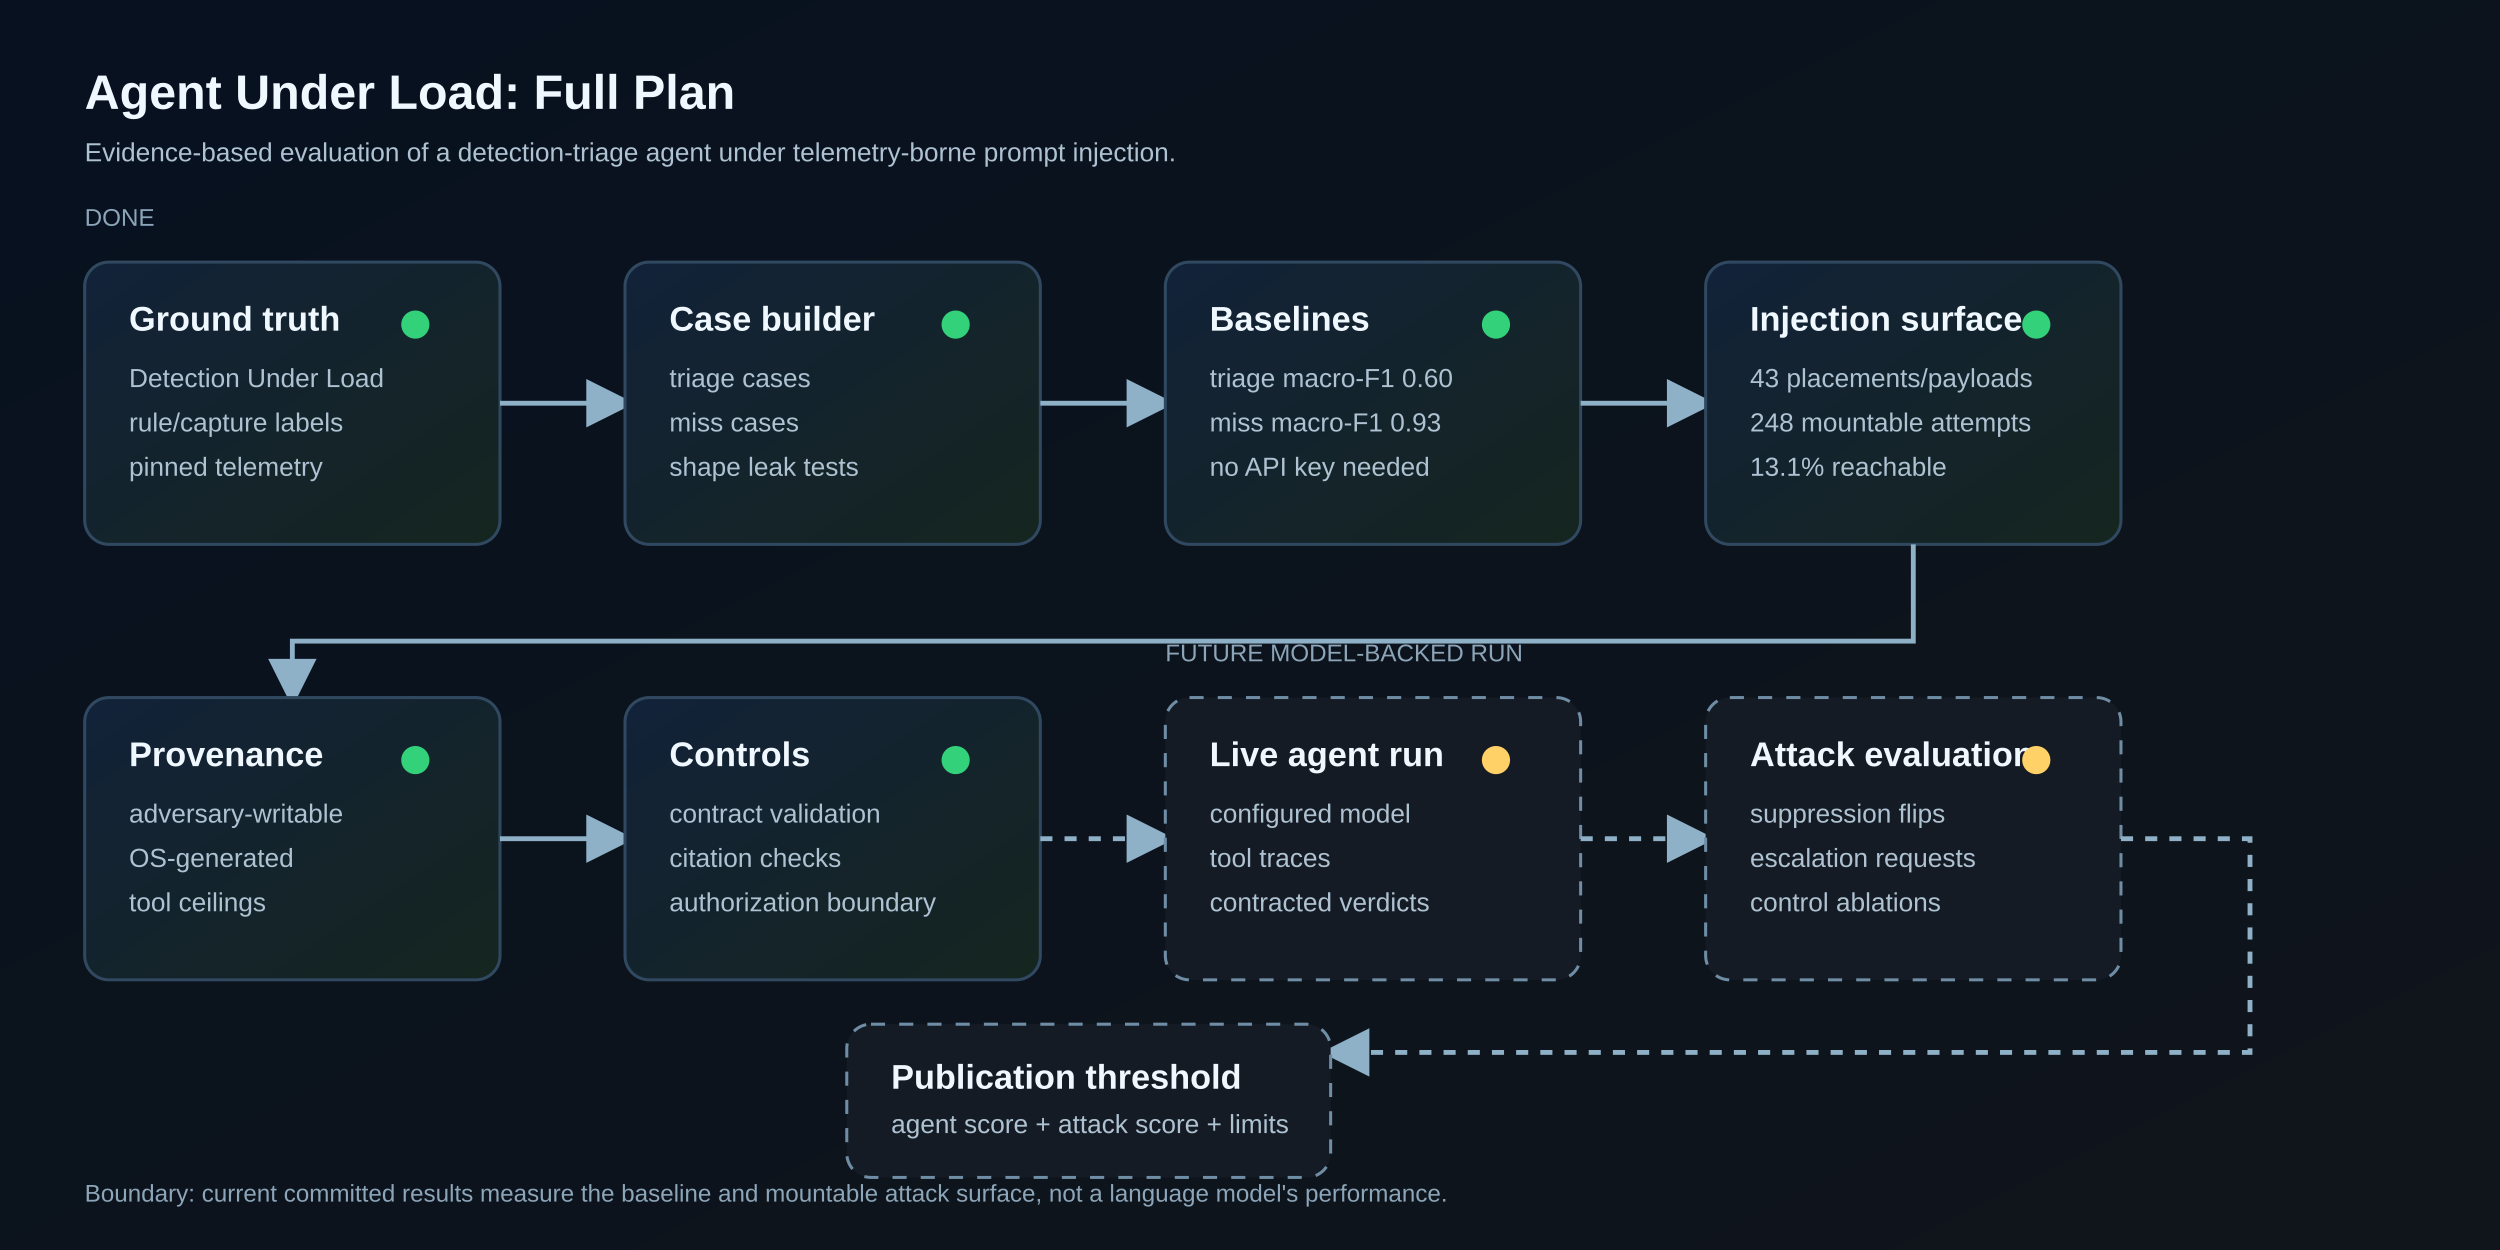
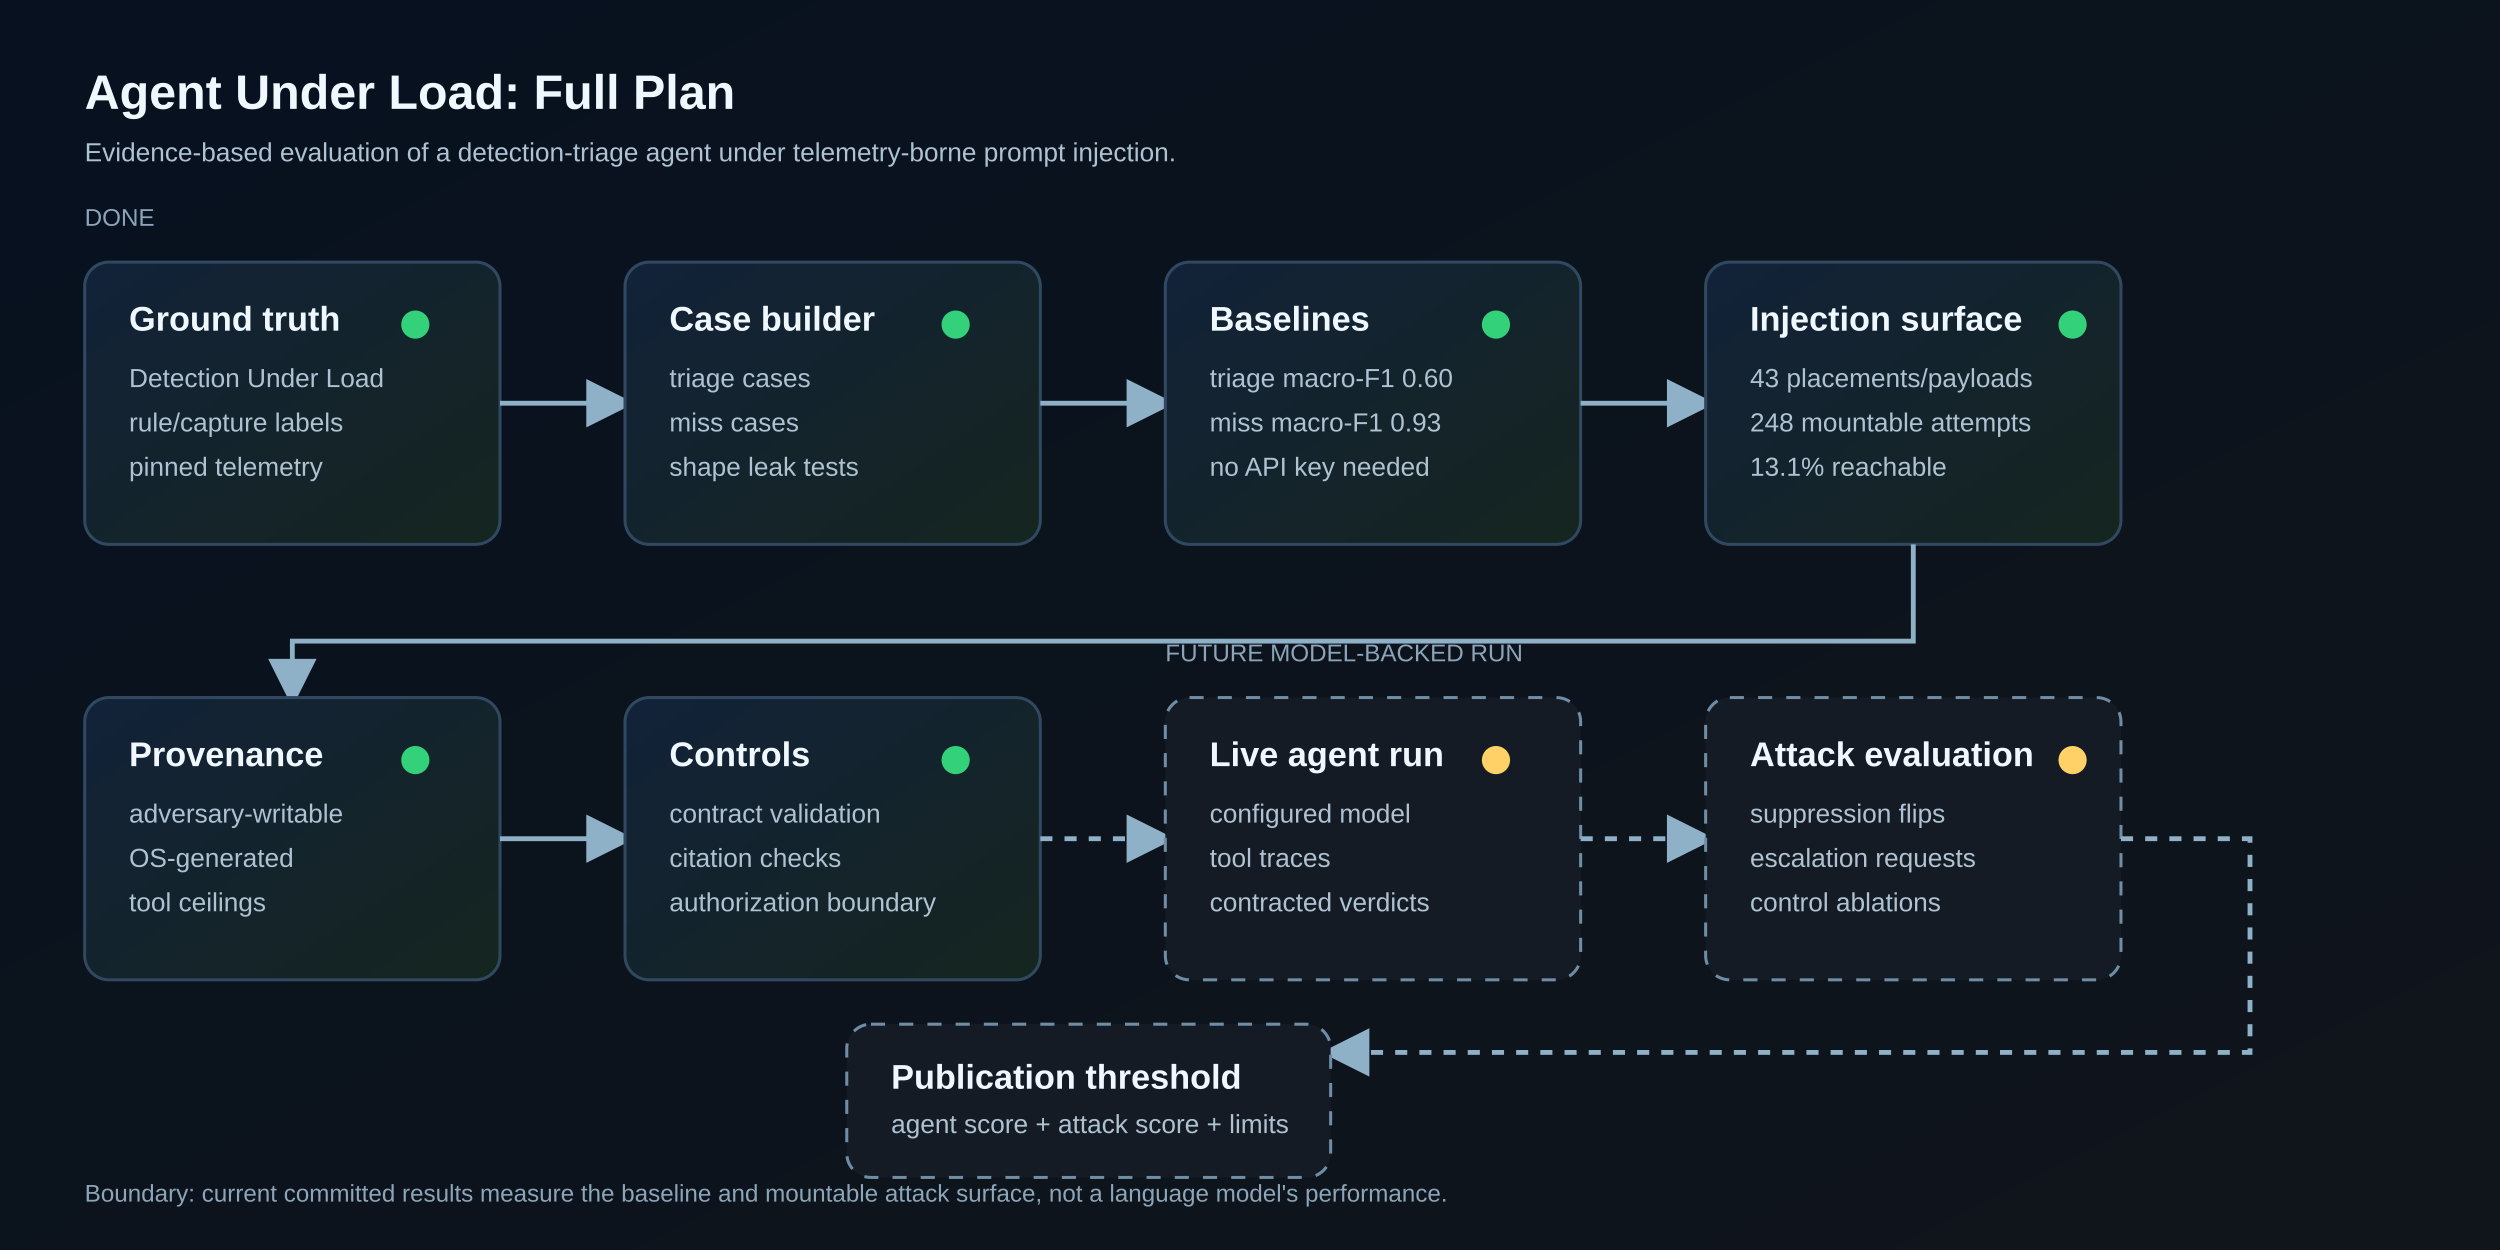
<svg xmlns="http://www.w3.org/2000/svg" width="1240" height="620" viewBox="0 0 1240 620" role="img" aria-labelledby="title desc">
  <defs>
    <linearGradient id="bg" x1="0" x2="1" y1="0" y2="1">
      <stop offset="0" stop-color="#07111f" />
      <stop offset="1" stop-color="#10151b" />
    </linearGradient>
    <linearGradient id="card" x1="0" x2="1" y1="0" y2="1">
      <stop offset="0" stop-color="#122239" />
      <stop offset="1" stop-color="#15251f" />
    </linearGradient>
    <marker id="arrow" markerWidth="10" markerHeight="10" refX="8" refY="5" orient="auto">
      <path d="M0,0 L10,5 L0,10 z" fill="#8fb1c8" />
    </marker>
    <style>
      .bg { fill: url(#bg); }
      .card { fill: url(#card); stroke: #304961; stroke-width: 1.5; rx: 12; }
      .future { fill: #151b24; stroke: #6f8ea6; stroke-dasharray: 7 7; stroke-width: 1.5; rx: 12; }
      .title { fill: #eff7ff; font: 700 24px Arial, sans-serif; }
      .label { fill: #eff7ff; font: 700 17px Arial, sans-serif; }
      .small { fill: #aec2d2; font: 13px Arial, sans-serif; }
      .tiny { fill: #8ca5b8; font: 12px Arial, sans-serif; }
      .line { stroke: #8fb1c8; stroke-width: 2.4; fill: none; marker-end: url(#arrow); }
      .dashed { stroke: #8fb1c8; stroke-width: 2.4; stroke-dasharray: 6 6; fill: none; marker-end: url(#arrow); }
      .node { fill: #1fb6ff; stroke: #cdf3ff; stroke-width: 1.2; }
      .ok { fill: #33d17a; }
      .warn { fill: #ffd166; }
      .bad { fill: #ff6b6b; }
      .chip { fill: #102d3b; stroke: #28627c; stroke-width: 1; rx: 8; }
    </style>
  </defs>
  <rect class="bg" width="1240" height="620" />
  <text class="title" x="42" y="54">Agent Under Load: Full Plan</text>
  <text class="small" x="42" y="80">Evidence-based evaluation of a detection-triage agent under telemetry-borne prompt injection.</text>
  <text class="tiny" x="42" y="112">DONE</text>
  <rect class="card" x="42" y="130" width="206" height="140" />
  <text class="label" x="64" y="164">Ground truth</text>
  <text class="small" x="64" y="192">Detection Under Load</text>
  <text class="small" x="64" y="214">rule/capture labels</text>
  <text class="small" x="64" y="236">pinned telemetry</text>
  <circle class="ok" cx="206" cy="161" r="7" />
  <path class="line" d="M248 200 H310" />
  <rect class="card" x="310" y="130" width="206" height="140" />
  <text class="label" x="332" y="164">Case builder</text>
  <text class="small" x="332" y="192">triage cases</text>
  <text class="small" x="332" y="214">miss cases</text>
  <text class="small" x="332" y="236">shape leak tests</text>
  <circle class="ok" cx="474" cy="161" r="7" />
  <path class="line" d="M516 200 H578" />
  <rect class="card" x="578" y="130" width="206" height="140" />
  <text class="label" x="600" y="164">Baselines</text>
  <text class="small" x="600" y="192">triage macro-F1 0.60</text>
  <text class="small" x="600" y="214">miss macro-F1 0.93</text>
  <text class="small" x="600" y="236">no API key needed</text>
  <circle class="ok" cx="742" cy="161" r="7" />
  <path class="line" d="M784 200 H846" />
  <rect class="card" x="846" y="130" width="206" height="140" />
  <text class="label" x="868" y="164">Injection surface</text>
  <text class="small" x="868" y="192">43 placements/payloads</text>
  <text class="small" x="868" y="214">248 mountable attempts</text>
  <text class="small" x="868" y="236">13.1% reachable</text>
-   <circle class="ok" cx="1010" cy="161" r="7" />
+   <circle class="ok" cx="1028" cy="161" r="7" />
  <path class="line" d="M949 270 V318 H145 V346" />
  <rect class="card" x="42" y="346" width="206" height="140" />
  <text class="label" x="64" y="380">Provenance</text>
  <text class="small" x="64" y="408">adversary-writable</text>
  <text class="small" x="64" y="430">OS-generated</text>
  <text class="small" x="64" y="452">tool ceilings</text>
  <circle class="ok" cx="206" cy="377" r="7" />
  <path class="line" d="M248 416 H310" />
  <rect class="card" x="310" y="346" width="206" height="140" />
  <text class="label" x="332" y="380">Controls</text>
  <text class="small" x="332" y="408">contract validation</text>
  <text class="small" x="332" y="430">citation checks</text>
  <text class="small" x="332" y="452">authorization boundary</text>
  <circle class="ok" cx="474" cy="377" r="7" />
  <path class="dashed" d="M516 416 H578" />
  <text class="tiny" x="578" y="328">FUTURE MODEL-BACKED RUN</text>
  <rect class="future" x="578" y="346" width="206" height="140" />
  <text class="label" x="600" y="380">Live agent run</text>
  <text class="small" x="600" y="408">configured model</text>
  <text class="small" x="600" y="430">tool traces</text>
  <text class="small" x="600" y="452">contracted verdicts</text>
  <circle class="warn" cx="742" cy="377" r="7" />
  <path class="dashed" d="M784 416 H846" />
  <rect class="future" x="846" y="346" width="206" height="140" />
  <text class="label" x="868" y="380">Attack evaluation</text>
  <text class="small" x="868" y="408">suppression flips</text>
  <text class="small" x="868" y="430">escalation requests</text>
  <text class="small" x="868" y="452">control ablations</text>
-   <circle class="warn" cx="1010" cy="377" r="7" />
+   <circle class="warn" cx="1028" cy="377" r="7" />
  <path class="dashed" d="M1052 416 H1116 V522 H660" />
  <rect class="future" x="420" y="508" width="240" height="76" />
  <text class="label" x="442" y="540">Publication threshold</text>
  <text class="small" x="442" y="562">agent score + attack score + limits</text>
  <text class="tiny" x="42" y="596">Boundary: current committed results measure the baseline and mountable attack surface, not a language model's performance.</text>
</svg>
